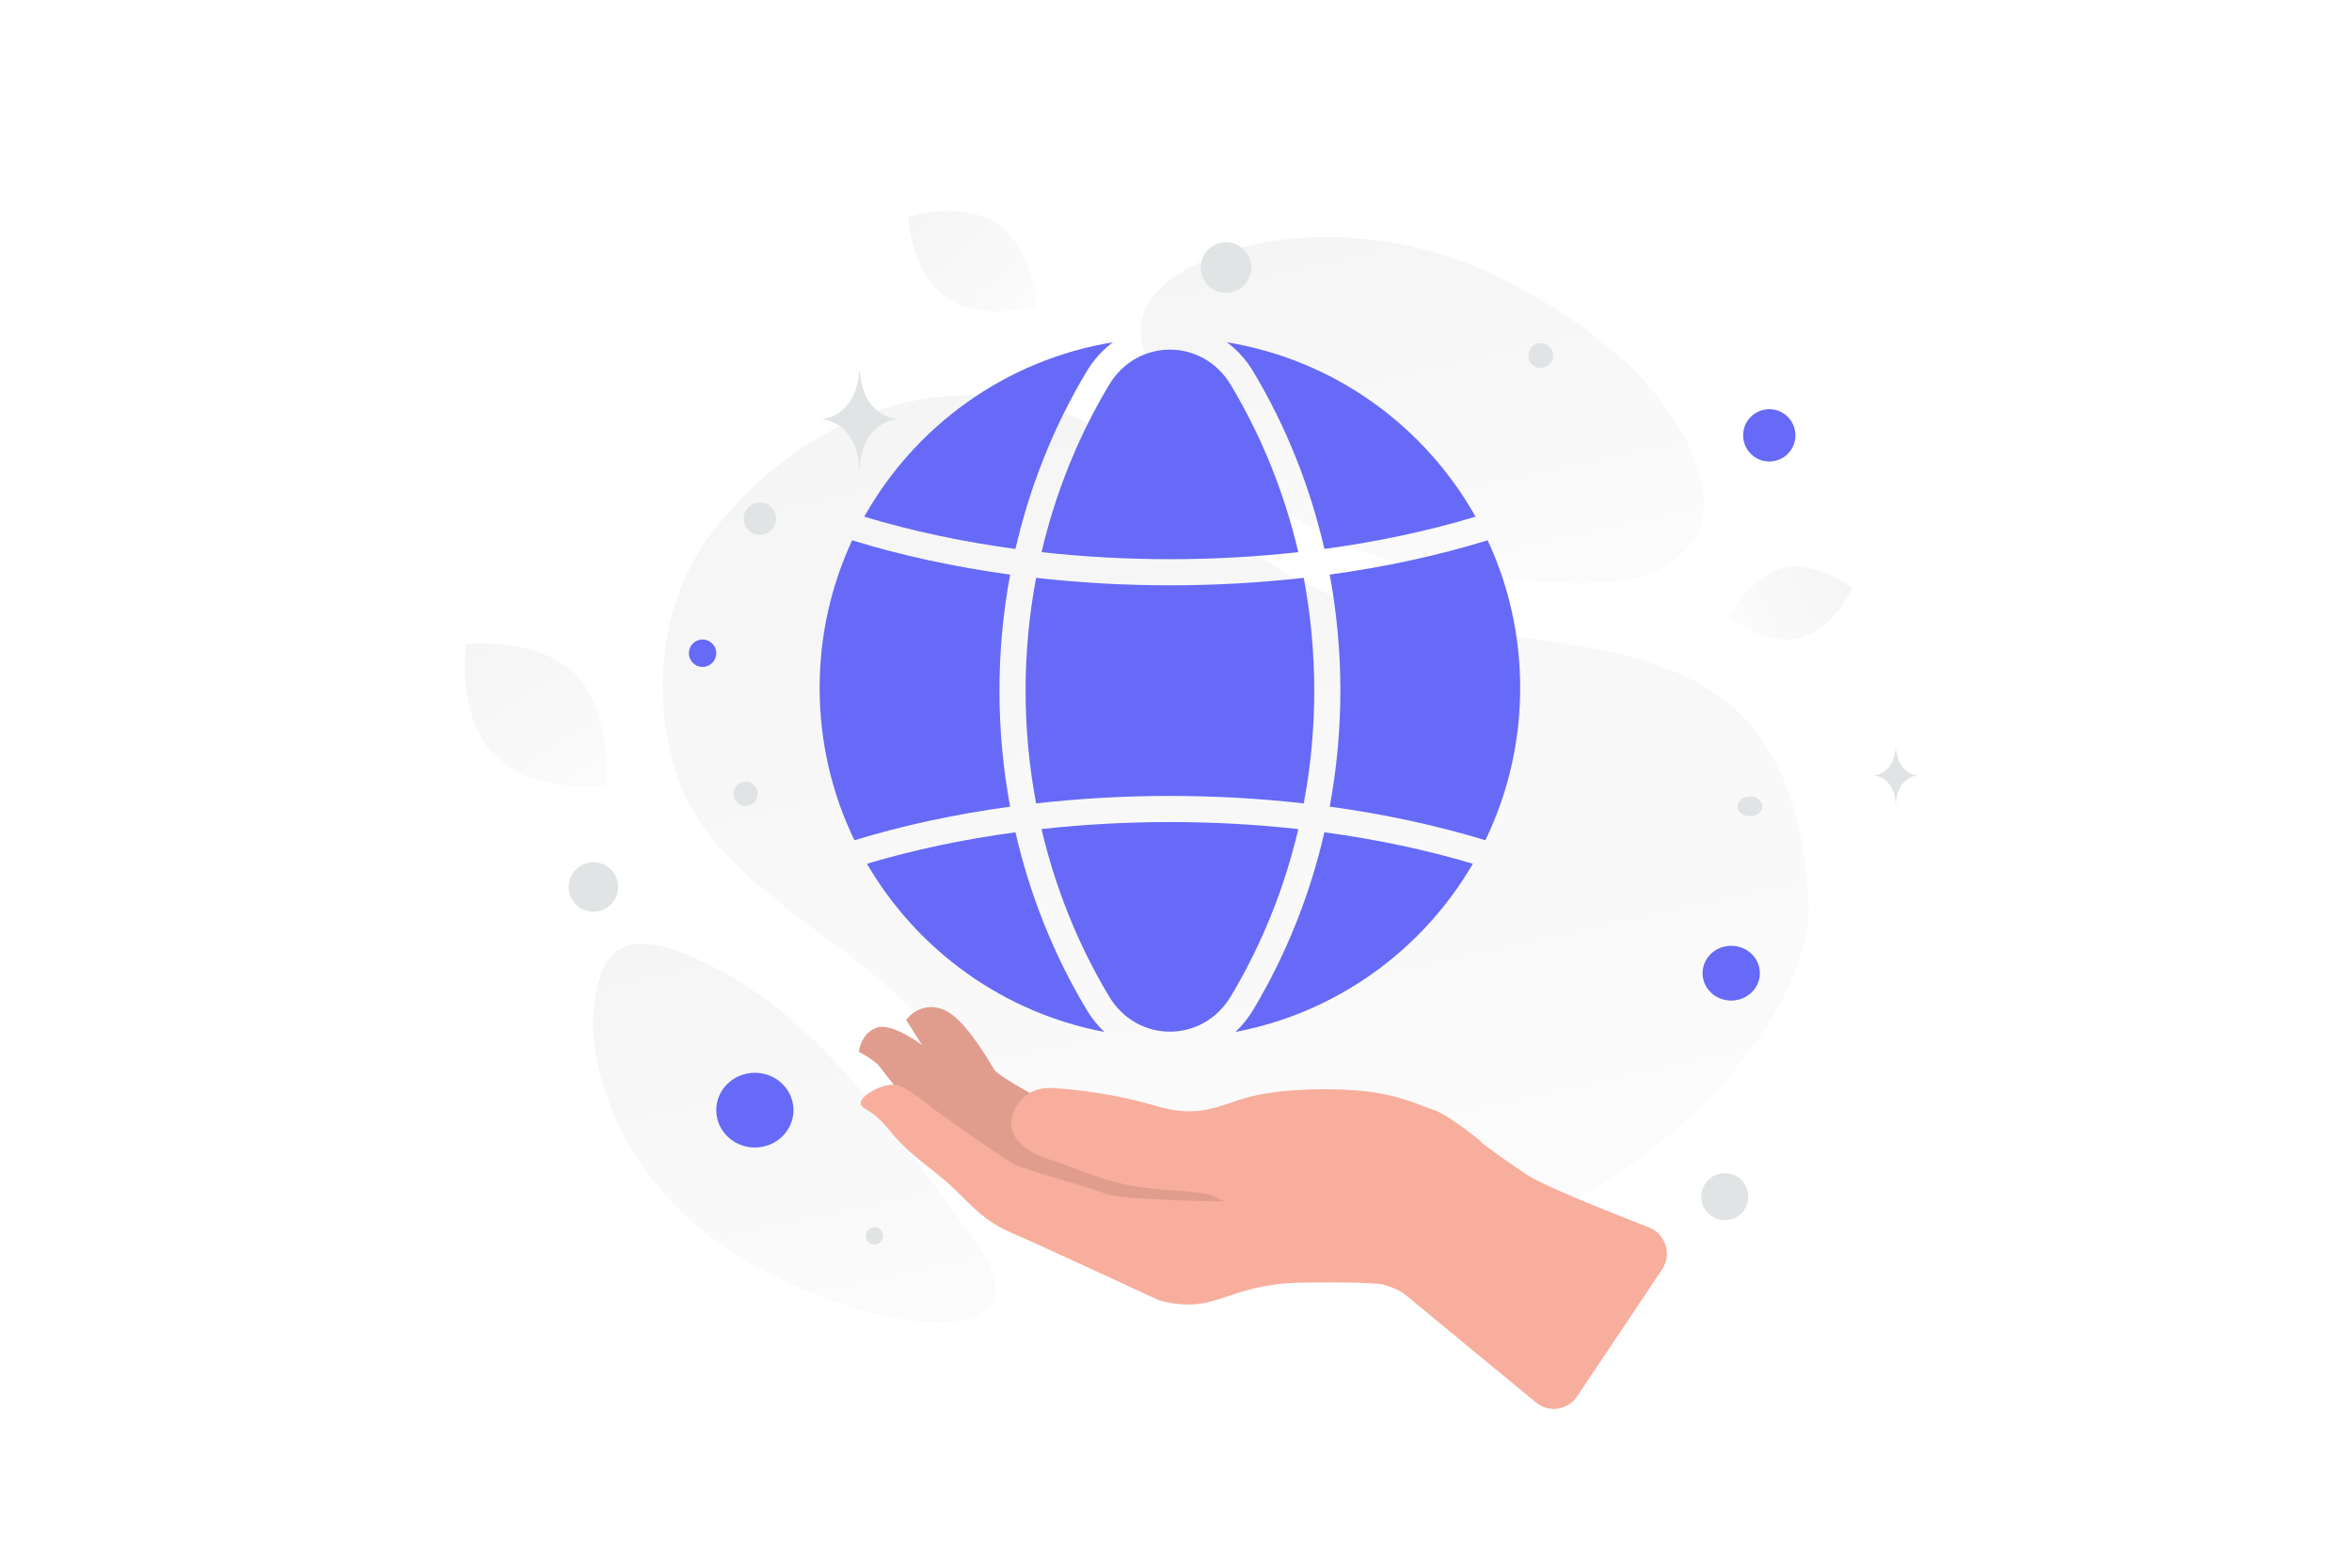
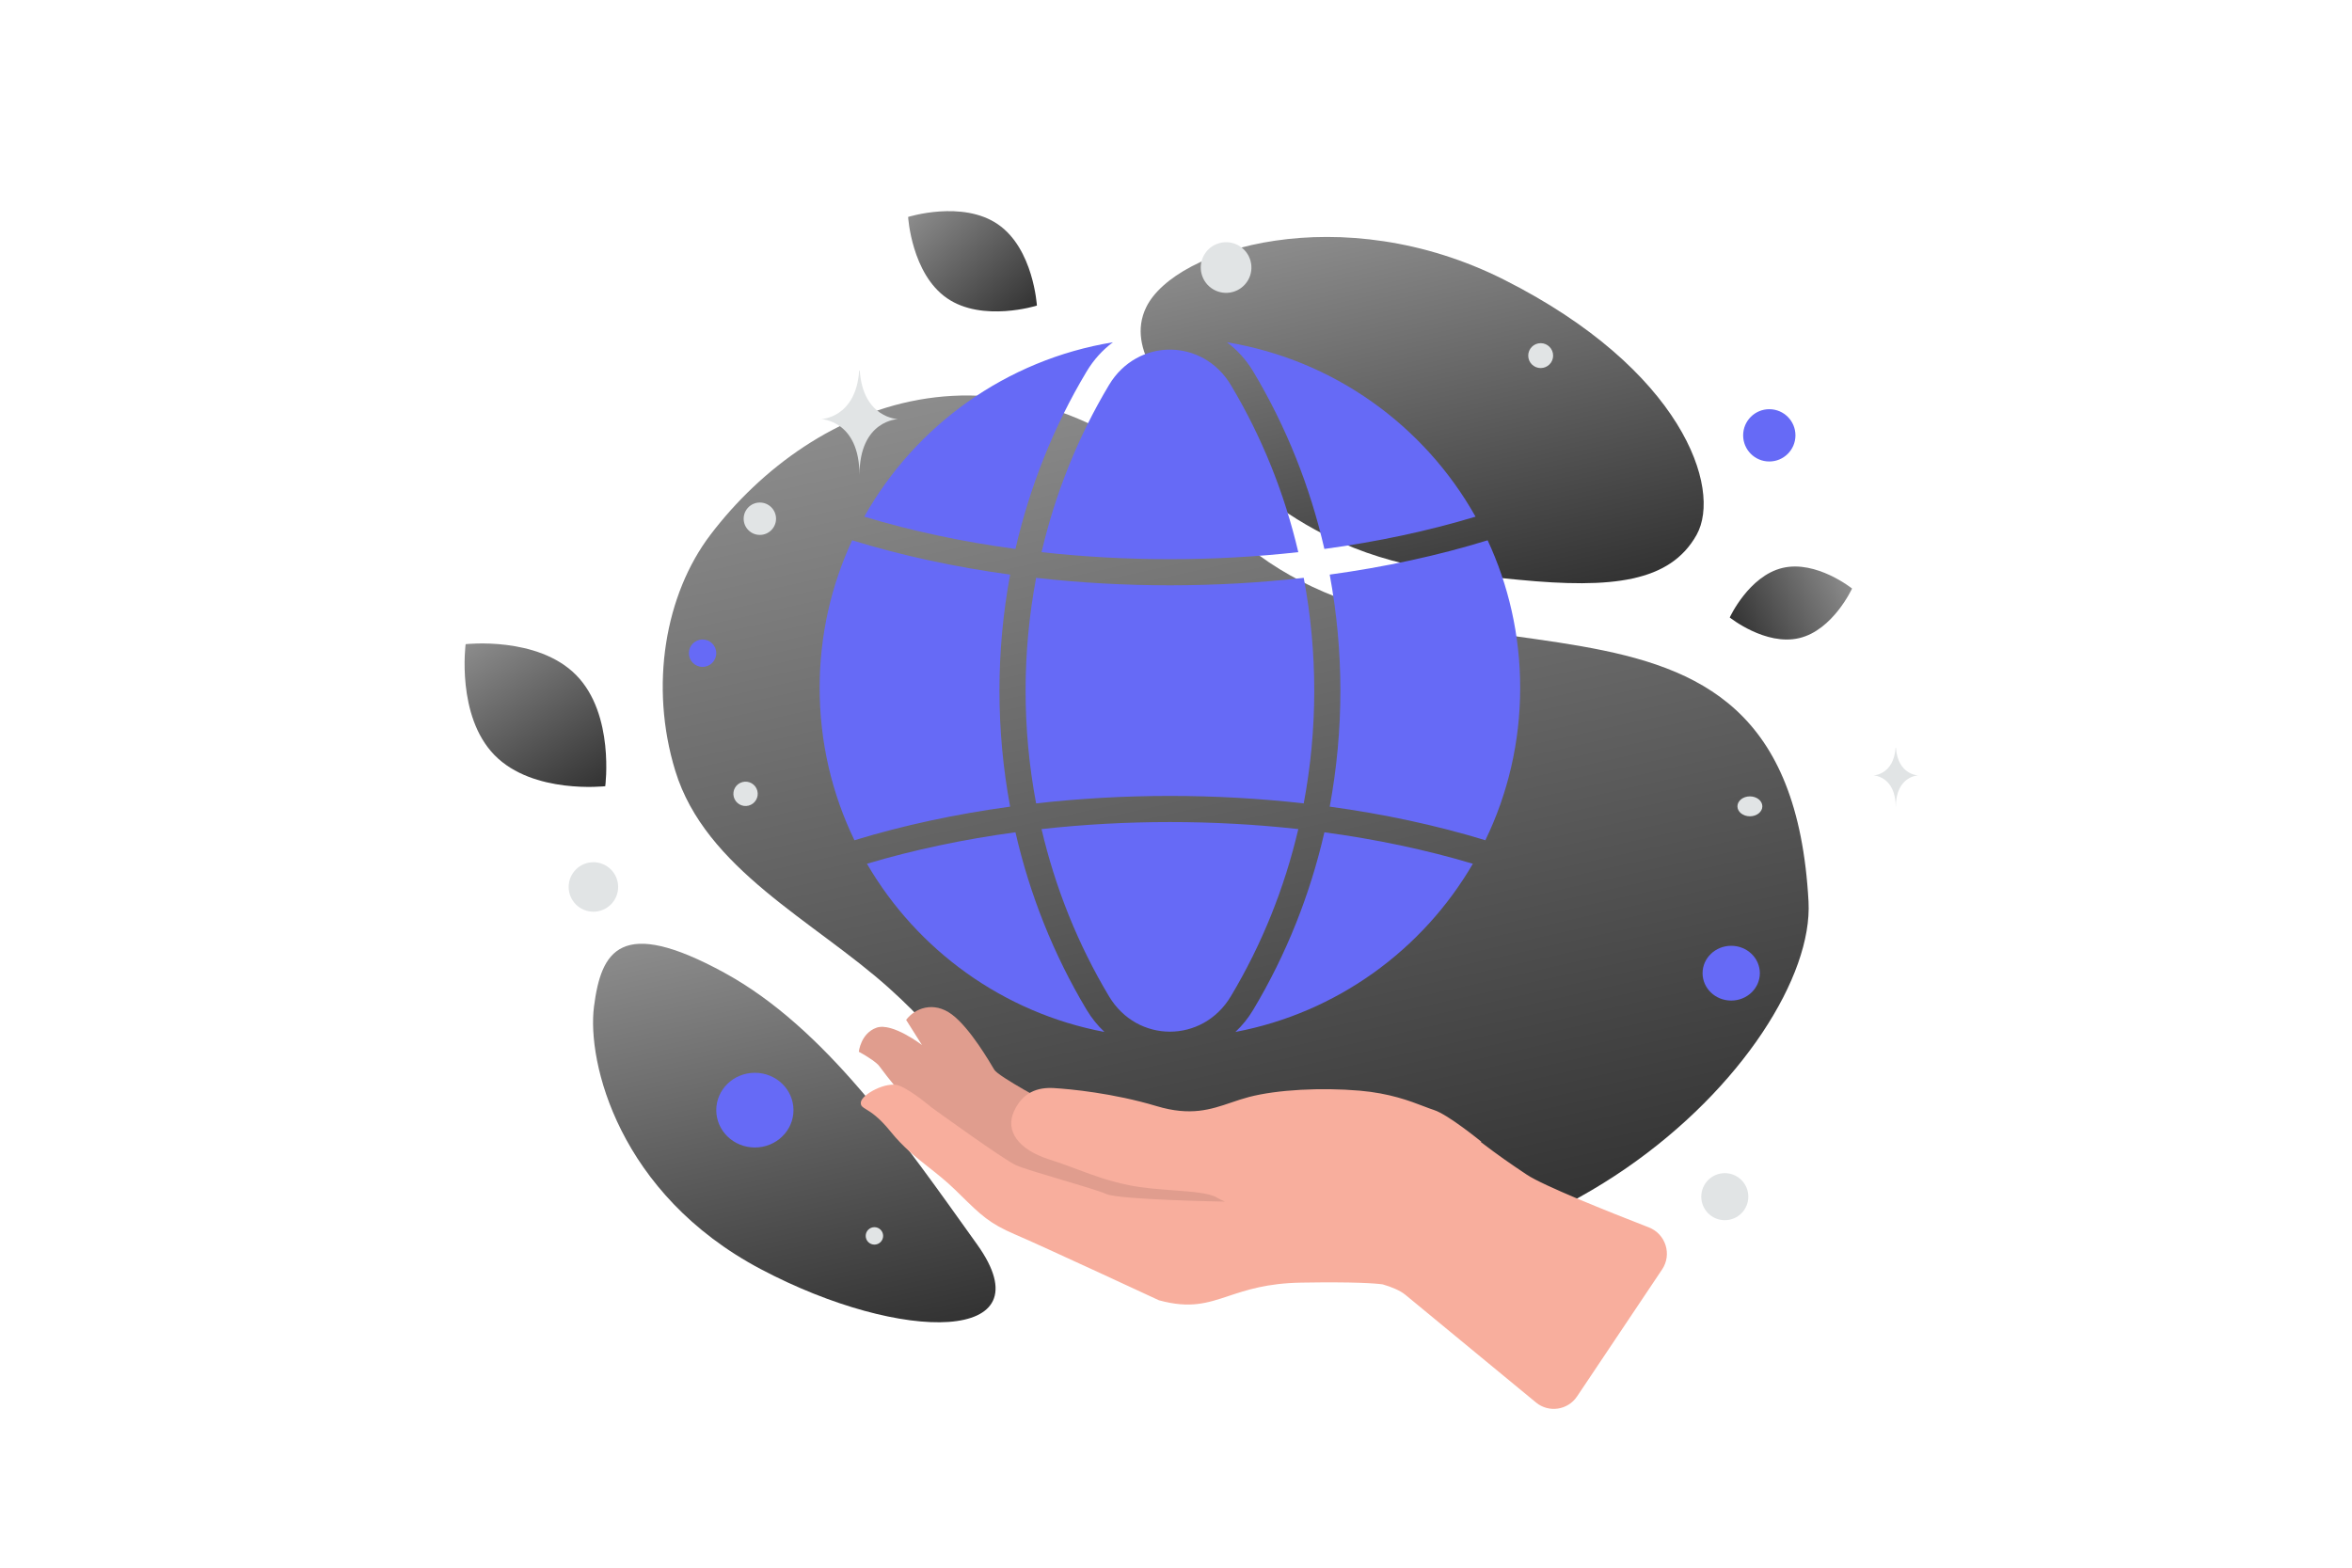
<svg xmlns="http://www.w3.org/2000/svg" width="900" height="600" viewBox="0 0 900 600" fill="none">
  <path fill="transparent" d="M0 0h900v600H0z" />
  <path d="M692.038 345.07c3.084 56.838-108.039 172.412-245.006 129.634-63.702-19.897-58.306-52.922-106.745-96.446-28.872-25.941-70.356-45.557-81.894-83.264-9.967-32.547-3.855-67.53 13.425-90.284 38.863-51.174 117.32-86.215 194.625-5.587 77.304 80.627 217.623-.643 225.595 145.947z" fill="url(#a)" />
  <path d="M649.19 204.731c-10.154 18.122-32.392 20.612-68.02 17.168-26.794-2.594-51.229-4.602-78.025-19.212-18.756-10.219-33.603-24.044-44.439-37.472-11.742-14.547-28.132-31.149-20.097-47.642 11.042-22.657 74.894-41.74 136.898-10.534 68.11 34.29 83.617 79.981 73.683 97.692z" fill="url(#b)" />
  <path d="M373.947 476.36c-28.763-40.239-58.22-83.007-96.786-104.072-39.779-21.738-47.115-8.34-49.868 12.96-2.754 21.299 9.519 71.766 63.806 100.48 54.301 28.722 109.761 28.292 82.848-9.368z" fill="url(#c)" />
  <path d="M688.482 244.223c-12.922 3.061-26.589-7.897-26.589-7.897s7.293-15.916 20.22-18.968c12.921-3.061 26.584 7.888 26.584 7.888s-7.293 15.916-20.215 18.977z" fill="url(#d)" />
  <path d="M362.385 114.139c13.603 9.37 34.387 2.82 34.387 2.82s-1.287-21.74-14.9-31.1c-13.604-9.37-34.378-2.83-34.378-2.83s1.287 21.74 14.891 31.11z" fill="url(#e)" />
  <path d="M189.276 289.055c14.748 15.011 42.326 11.846 42.326 11.846s3.65-27.502-11.112-42.503c-14.748-15.011-42.313-11.855-42.313-11.855s-3.649 27.502 11.099 42.512z" fill="url(#f)" />
  <ellipse cx="662.453" cy="372.465" rx="10.96" ry="10.484" transform="rotate(180 662.453 372.465)" fill="#666AF6" />
  <ellipse cx="288.853" cy="424.883" rx="14.773" ry="14.296" transform="rotate(180 288.853 424.883)" fill="#666AF6" />
  <circle r="5.242" transform="matrix(-1 0 0 1 268.839 249.996)" fill="#666AF6" />
  <circle r="10.007" transform="matrix(-1 0 0 1 677.027 166.618)" fill="#666AF6" />
  <circle r="9" transform="matrix(-1 0 0 1 660 458)" fill="#E1E4E5" />
  <circle r="9.467" transform="matrix(-1 0 0 1 227.068 339.467)" fill="#E1E4E5" />
  <circle r="3.336" transform="matrix(-1 0 0 1 334.6 473.012)" fill="#E1E4E5" />
  <circle r="4.765" transform="matrix(-1 0 0 1 589.545 136.105)" fill="#E1E4E5" />
  <circle r="4.657" transform="scale(1 -1) rotate(-75 -55.33 -337.809)" fill="#E1E4E5" />
  <circle r="6.195" transform="matrix(-1 0 0 1 290.759 198.531)" fill="#E1E4E5" />
  <ellipse rx="4.765" ry="3.812" transform="matrix(-1 0 0 1 669.602 308.61)" fill="#E1E4E5" />
  <circle r="9.691" transform="scale(1 -1) rotate(-75 167.864 -356.915)" fill="#E1E4E5" />
  <path d="M725.359 286.154h.124c.738 10.46 8.517 10.621 8.517 10.621s-8.578.167-8.578 12.253c0-12.086-8.577-12.253-8.577-12.253s7.775-.161 8.514-10.621zM328.772 141.823h.215c1.271 18.304 14.668 18.586 14.668 18.586s-14.773.293-14.773 21.443c0-21.15-14.772-21.443-14.772-21.443s13.391-.282 14.662-18.586z" fill="#E1E4E5" />
  <path d="M401.892 422.625s-19.843-10.538-21.436-13.213c-1.6-2.666-9.224-15.922-16.212-21.138-6.978-5.208-14.108-2.436-17.504 2.067l6.06 9.625s-11.382-8.762-17.407-6.625c-6.025 2.137-6.755 9.195-6.755 9.195s4.944 2.624 7.329 4.908c2.385 2.284 25.062 40.095 80.46 50.069 55.398 9.974 60.536 2.747 61.168 2.25.633-.498 2.979-11.188 2.979-11.188l-78.682-25.95z" fill="#F8AE9D" />
  <path opacity=".1" d="M401.892 422.625s-19.843-10.538-21.436-13.213c-1.6-2.666-9.224-15.922-16.212-21.138-6.978-5.208-14.108-2.436-17.504 2.067l6.06 9.625s-11.382-8.762-17.407-6.625c-6.025 2.137-6.755 9.195-6.755 9.195s4.944 2.624 7.329 4.908c2.385 2.284 25.062 40.095 80.46 50.069 55.398 9.974 60.536 2.747 61.168 2.25.633-.498 2.979-11.188 2.979-11.188l-78.682-25.95z" fill="#000" />
  <path fill-rule="evenodd" clip-rule="evenodd" d="M544.783 423.4c1.489.57 2.8 1.072 3.965 1.445 5.353 1.712 18.049 12.085 18.049 12.085l-.119.188c6.893 5.245 10.576 7.79 17.549 12.459 6.244 4.181 31.218 14.166 46.703 20.181 6.442 2.502 8.936 10.334 5.091 16.076l-32.557 48.62c-3.528 5.27-10.817 6.356-15.71 2.323-15.546-12.813-45.895-37.83-49.935-41.179-2.122-1.76-5.454-3.078-8.736-4.032-2.81-.389-10.619-1.006-31.135-.668-13.071.215-21.001 2.851-27.801 5.112-8.193 2.724-14.746 4.902-26.673 1.647 0 0-44.616-20.745-55.14-25.244-9.694-4.152-12.941-7.336-20.678-14.923-.651-.64-1.335-1.31-2.057-2.015-3.485-3.399-6.885-6.081-10.221-8.712-4.983-3.931-9.823-7.748-14.588-13.673-4.476-5.554-7.565-7.433-9.388-8.542-1.423-.865-2.074-1.261-2.011-2.569.142-2.984 9.94-8.428 14.832-6.421 4.891 2.008 12.252 8.301 12.252 8.301s27.446 19.912 32.339 22.114c2.452 1.108 9.902 3.324 17.336 5.534 7.384 2.196 14.753 4.387 17.191 5.484 4.888 2.21 45.42 2.902 45.42 2.902-1.302-.558-2.367-1.077-3.094-1.528-2.874-1.774-9.43-2.263-16.78-2.811-5.606-.418-11.673-.87-16.92-1.953-7.797-1.604-13.271-3.648-19.348-5.917-3.378-1.261-6.942-2.592-11.194-3.955-11.904-3.817-16.792-10.978-13.435-18.368 3.356-7.39 9.135-9.281 15.262-8.922 6.128.359 22.62 1.898 39.307 6.9 13.025 3.913 20.702 1.307 28.573-1.365 2.21-.75 4.435-1.505 6.798-2.123 10.78-2.818 27.678-3.689 42.355-2.423 11.482.99 19.144 3.923 24.498 5.972z" fill="#F8AE9D" />
  <path fill-rule="evenodd" clip-rule="evenodd" d="M425.862 131c-3.876 2.872-7.319 6.606-10.07 11.2-12.703 21.209-21.777 44.178-27.221 67.902-20.082-2.71-39.572-6.828-57.857-12.353 19.56-34.842 54.24-60.056 95.148-66.749zm-99.781 75.79c19.085 5.882 39.455 10.257 60.452 13.126a243.347 243.347 0 0 0-.004 88.809c-20.676 2.827-40.743 7.114-59.573 12.862-8.534-17.632-13.319-37.418-13.319-58.321 0-20.177 4.458-39.313 12.444-56.476zm5.664 123.797c19.202 32.993 52.085 57.042 90.877 64.374-2.565-2.397-4.872-5.23-6.829-8.498-12.707-21.215-21.783-44.192-27.227-67.923-19.704 2.66-38.838 6.676-56.821 12.047zm66.802-13.273c5.237 22.365 13.845 44.01 25.825 64.01v.001c10.797 18.034 35.808 18.034 46.605 0l.001-.001c11.979-20 20.587-41.645 25.824-64.01-32.336-3.586-65.921-3.586-98.255 0zm108.236 1.226c-5.444 23.731-14.519 46.708-27.226 67.923-1.957 3.267-4.263 6.098-6.826 8.495 38.787-7.337 71.664-31.386 90.863-64.376-17.981-5.369-37.112-9.383-56.811-12.042zm61.599 3.041c-18.828-5.745-38.891-10.03-59.562-12.856a243.342 243.342 0 0 0-.004-88.812c20.992-2.87 41.357-7.246 60.436-13.128 7.987 17.164 12.447 36.302 12.447 56.481 0 20.901-4.784 40.684-13.317 58.315zm-69.503-14.097c-33.695-3.813-68.716-3.813-102.408 0a233.33 233.33 0 0 1 .004-86.327c33.692 3.812 68.71 3.811 102.399-.003a233.326 233.326 0 0 1 .005 86.33zm-100.327-96.156c32.334 3.584 65.914 3.583 98.245-.003-5.238-22.357-13.844-43.994-25.819-63.987-10.814-18.037-35.81-18.032-46.606-.001v.001c-11.976 19.994-20.582 41.632-25.82 63.99zm108.226-1.23c20.077-2.711 39.562-6.829 57.841-12.355-19.56-34.837-54.235-60.047-95.137-66.742 3.876 2.872 7.321 6.605 10.074 11.197l.001.002c12.702 21.208 21.776 44.176 27.221 67.898z" fill="#666AF6" />
  <defs>
    <linearGradient id="a" x1="559.222" y1="685.768" x2="351.36" y2="-252.035" gradientUnits="userSpaceOnUse">
-       <stop stop-color="#fff" />
+       <stop stop-color="#fff;" />
      <stop offset="1" stop-color="#EEE" />
    </linearGradient>
    <linearGradient id="b" x1="580.786" y1="322.179" x2="490.28" y2="-84.516" gradientUnits="userSpaceOnUse">
-       <stop stop-color="#fff" />
+       <stop stop-color="#fff;" />
      <stop offset="1" stop-color="#EEE" />
    </linearGradient>
    <linearGradient id="c" x1="341.83" y1="608.455" x2="247.461" y2="172.047" gradientUnits="userSpaceOnUse">
-       <stop stop-color="#fff" />
+       <stop stop-color="#fff;" />
      <stop offset="1" stop-color="#EEE" />
    </linearGradient>
    <linearGradient id="d" x1="639.822" y1="251.834" x2="752.939" y2="198.394" gradientUnits="userSpaceOnUse">
-       <stop stop-color="#fff" />
+       <stop stop-color="#fff;" />
      <stop offset="1" stop-color="#EEE" />
    </linearGradient>
    <linearGradient id="e" x1="415.377" y1="144.884" x2="308.291" y2="31.965" gradientUnits="userSpaceOnUse">
-       <stop stop-color="#fff" />
+       <stop stop-color="#fff;" />
      <stop offset="1" stop-color="#EEE" />
    </linearGradient>
    <linearGradient id="f" x1="248.118" y1="340.328" x2="141.498" y2="173.192" gradientUnits="userSpaceOnUse">
-       <stop stop-color="#fff" />
+       <stop stop-color="#fff;" />
      <stop offset="1" stop-color="#EEE" />
    </linearGradient>
  </defs>
</svg>
